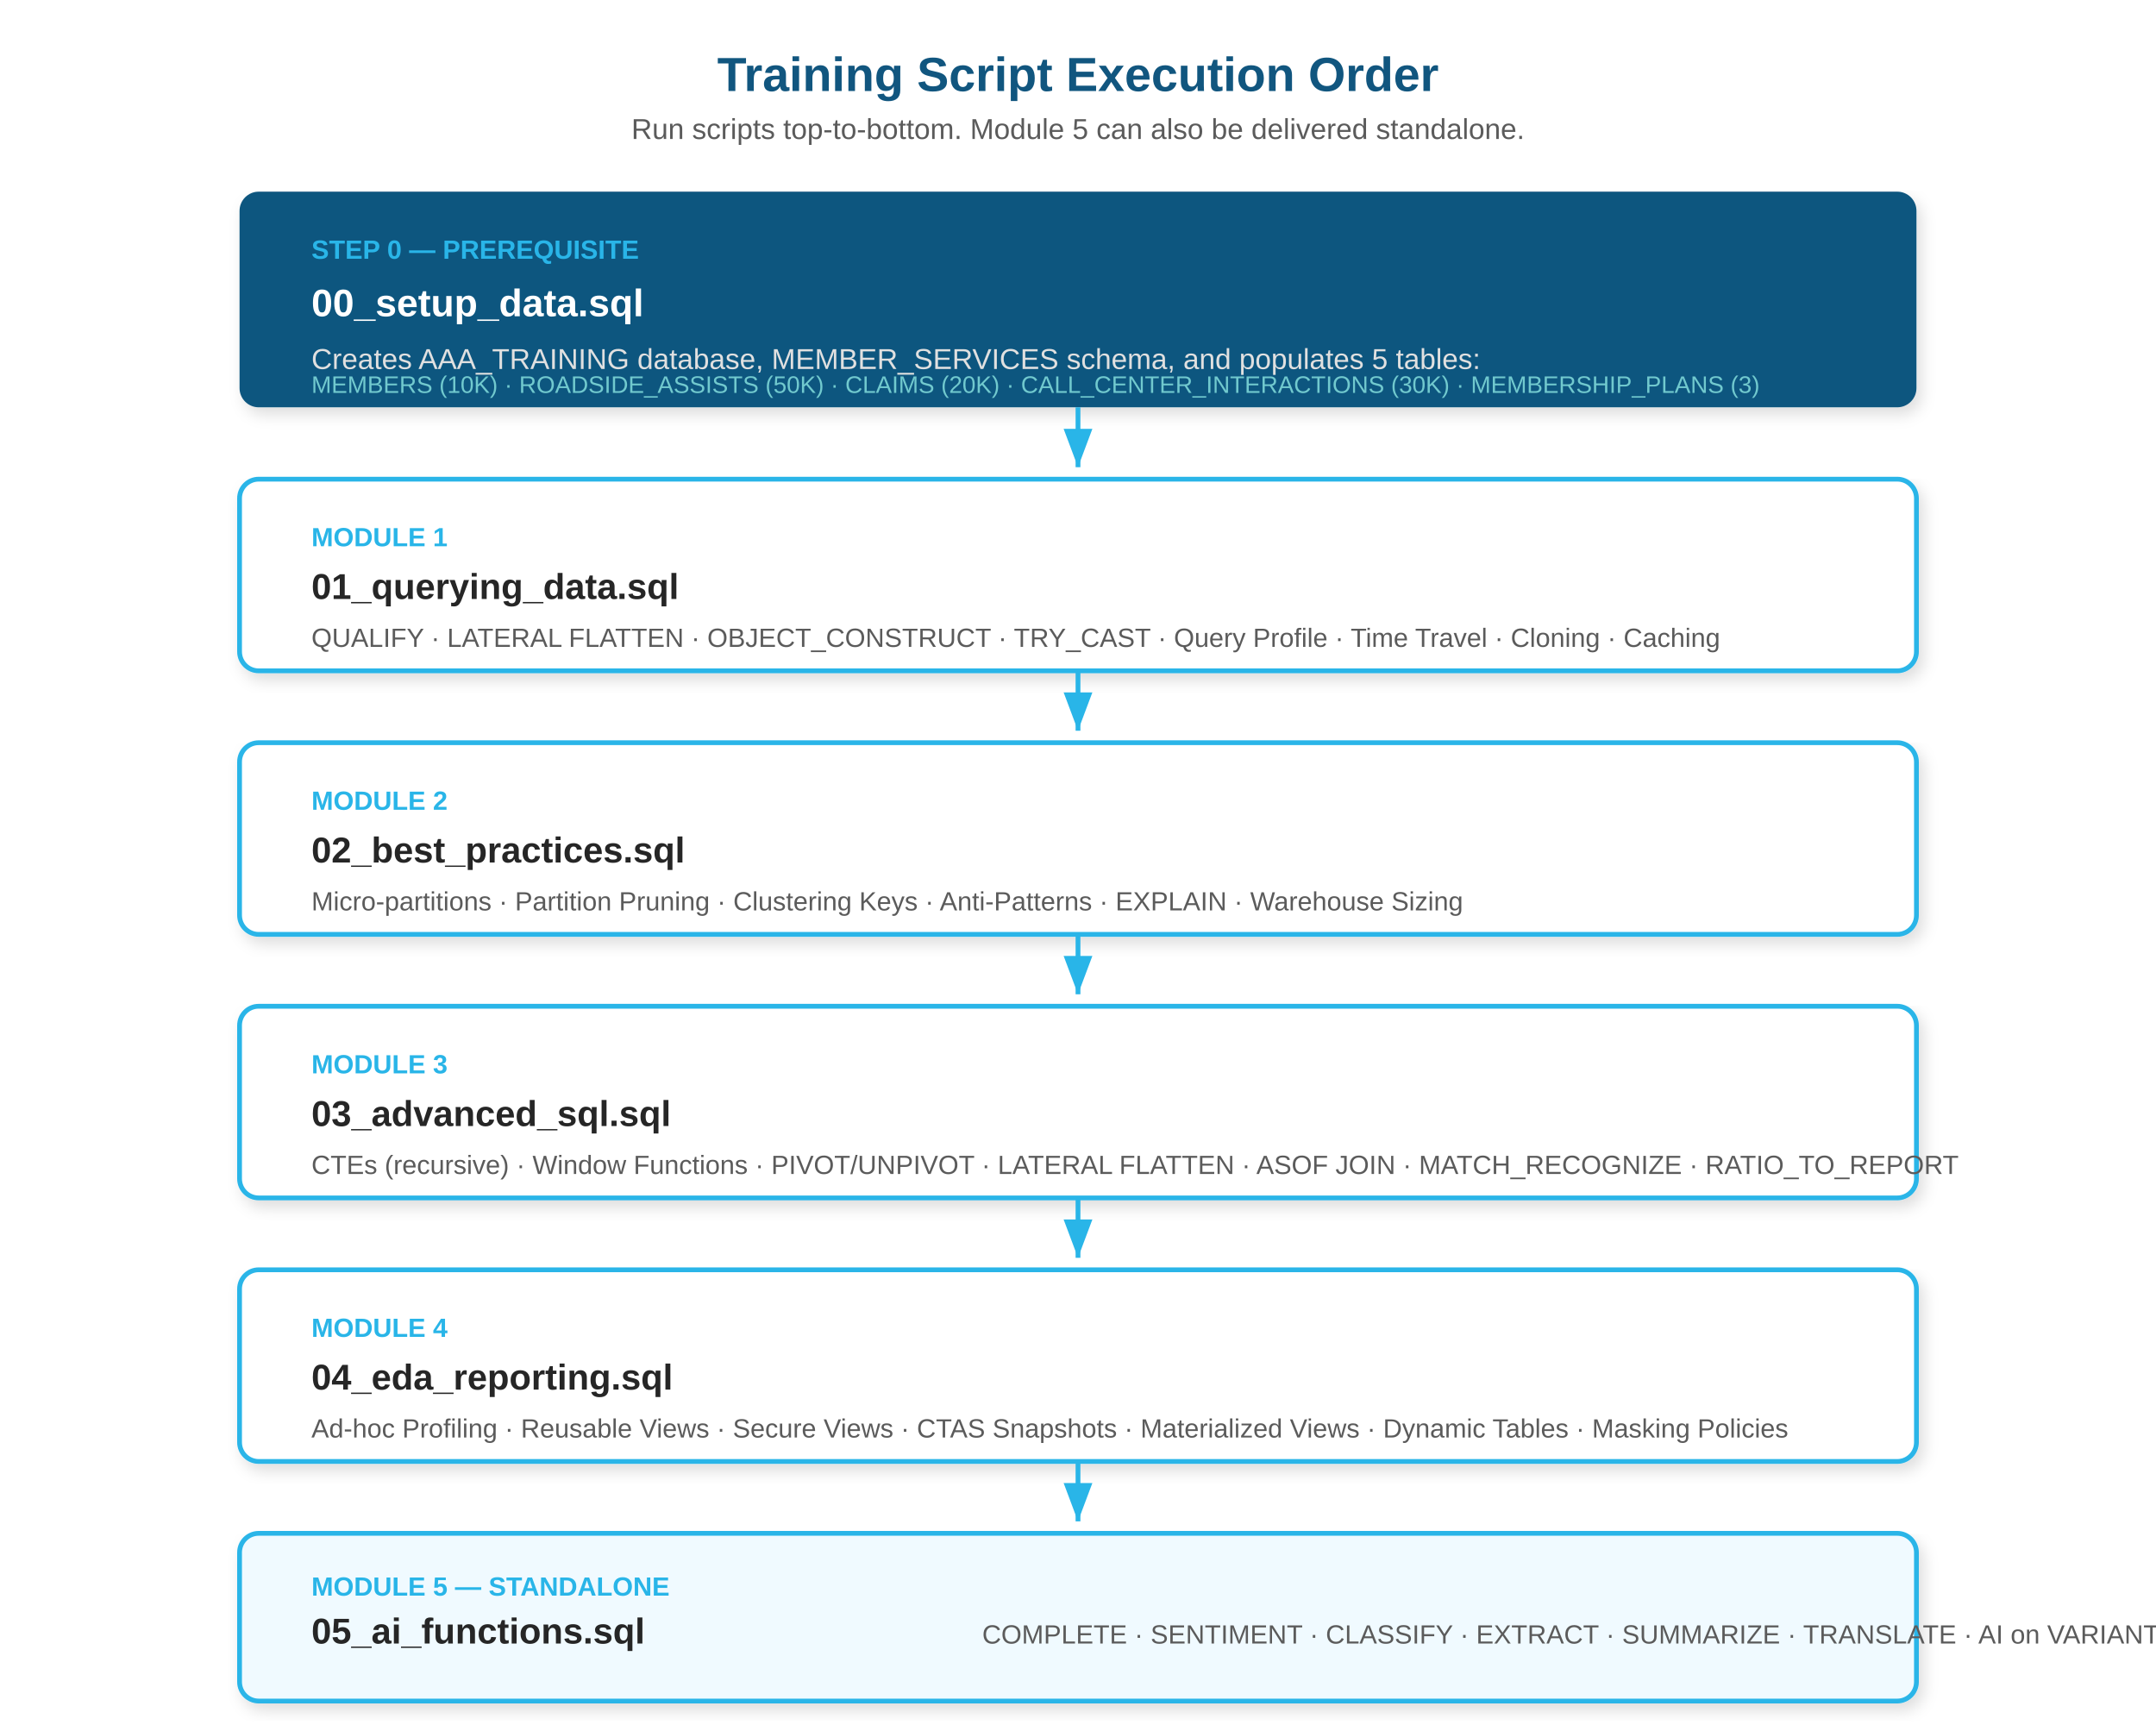
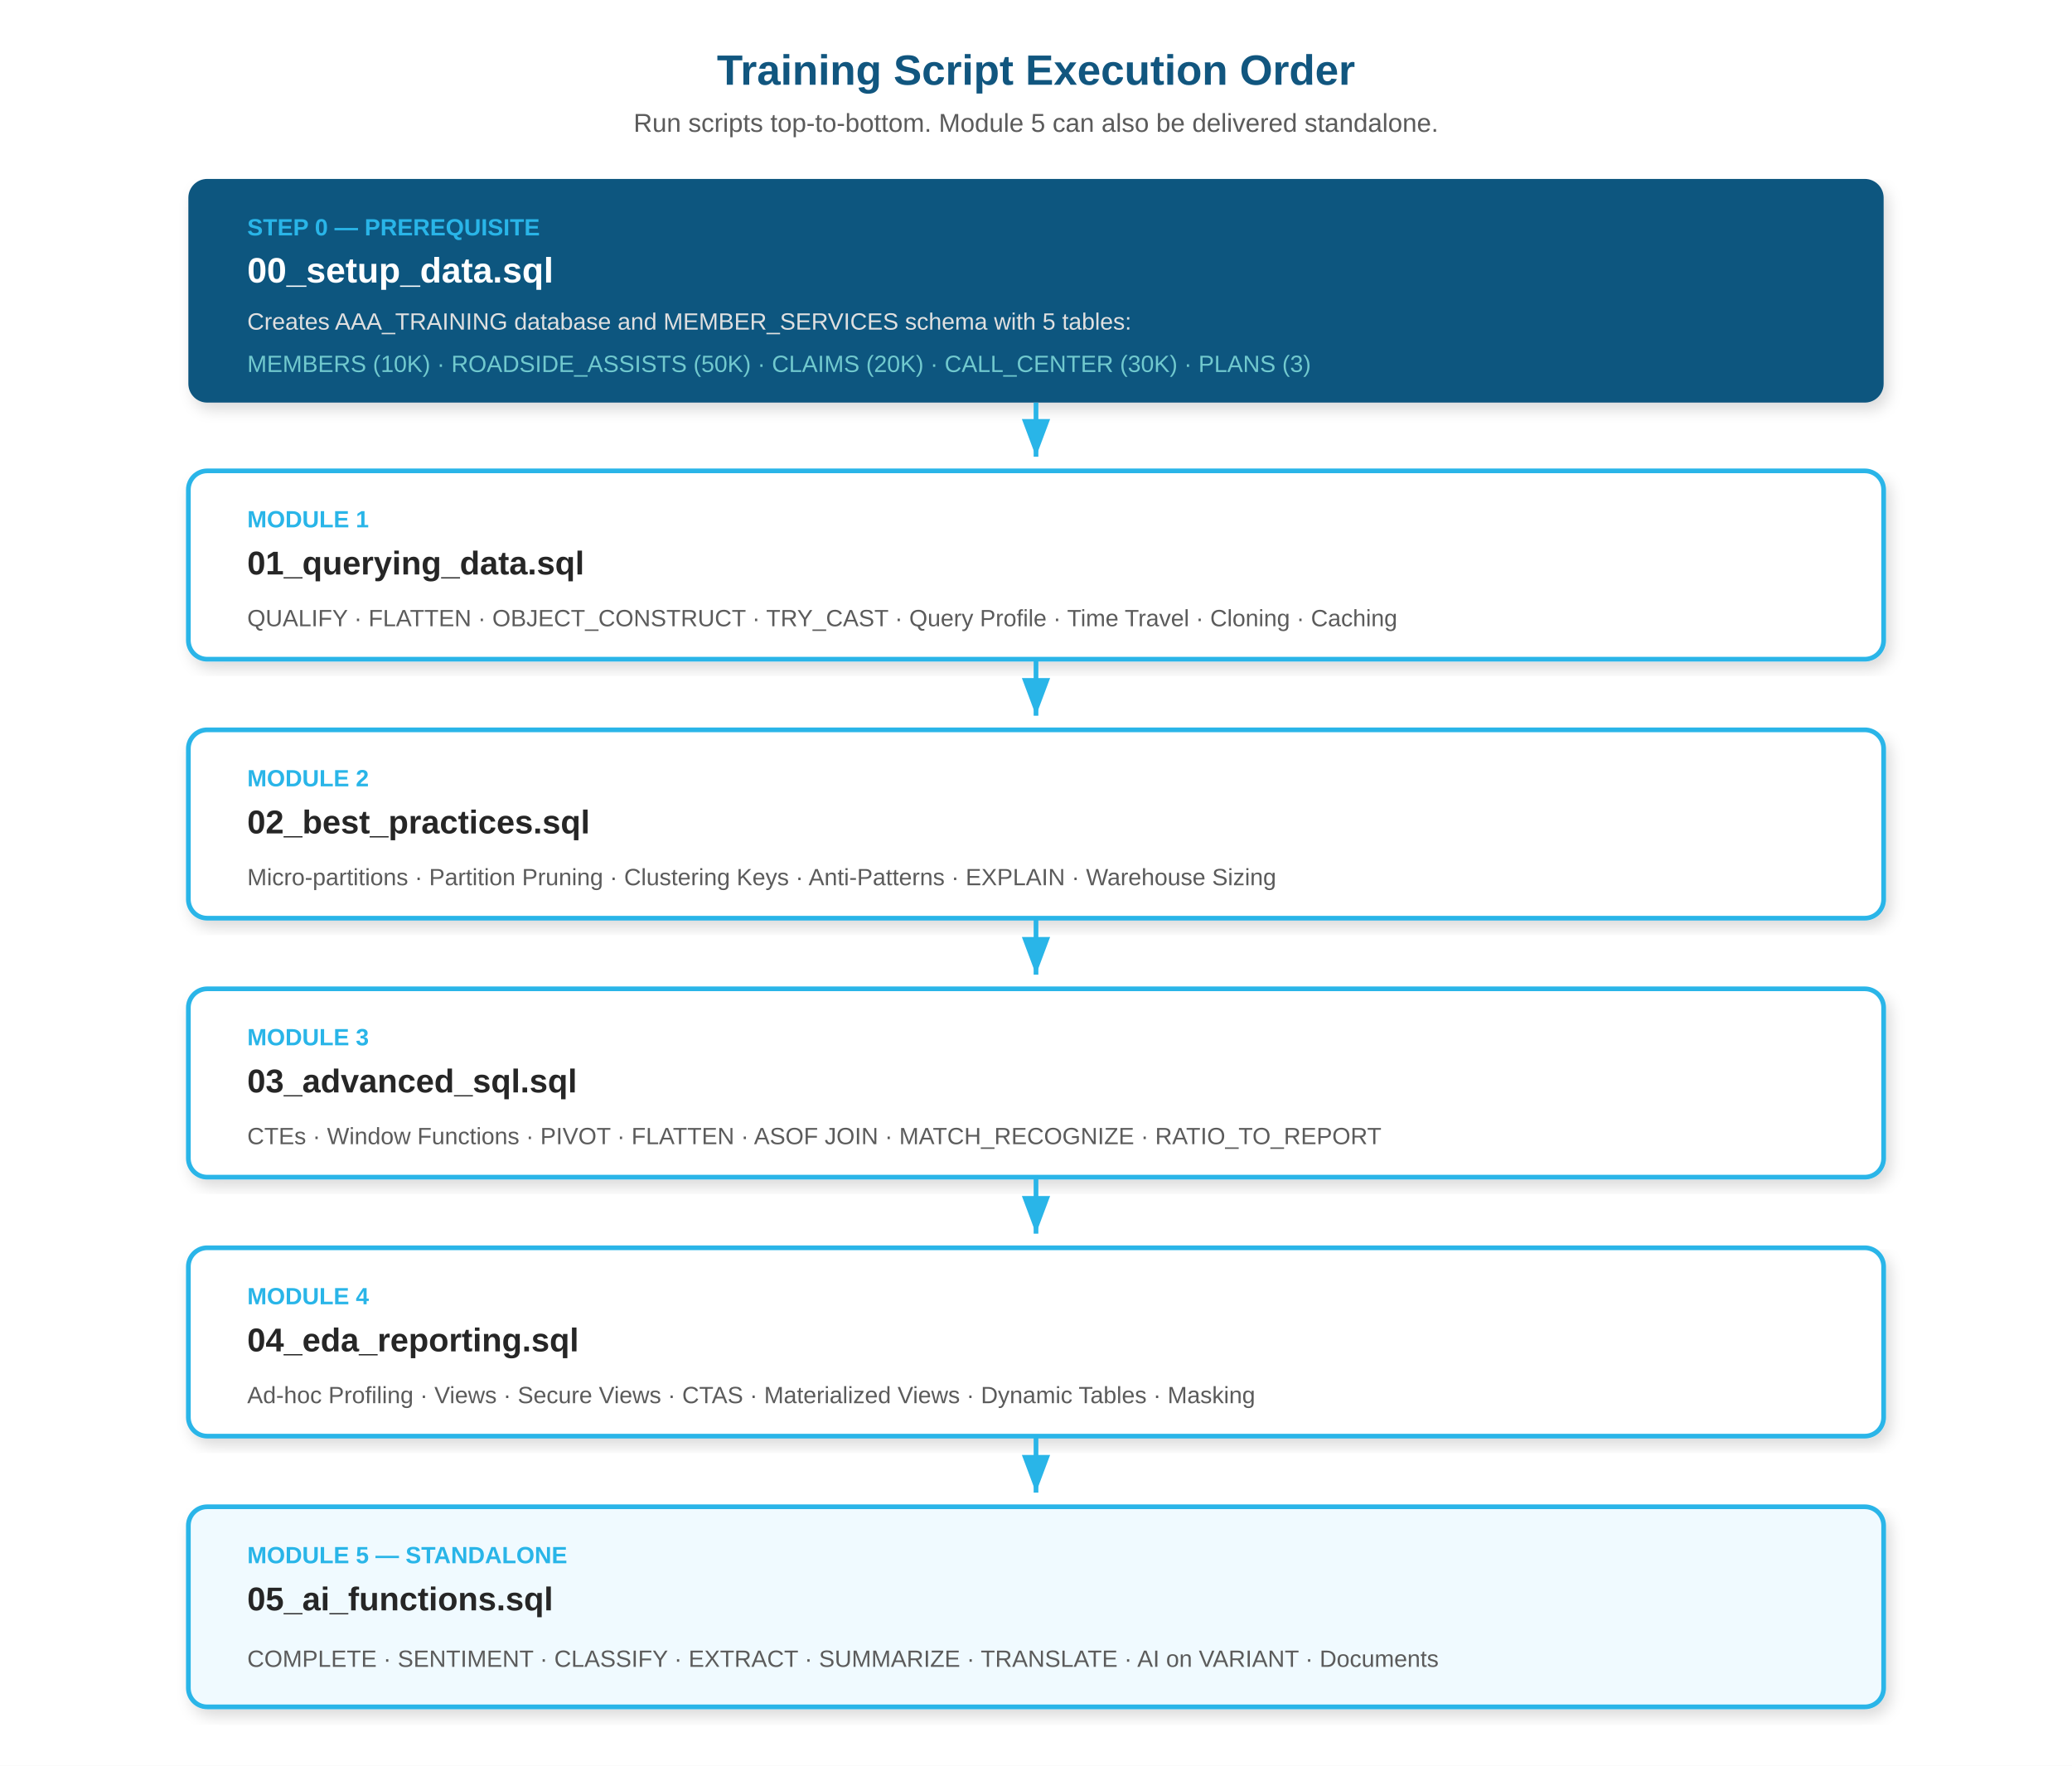
- <svg xmlns="http://www.w3.org/2000/svg" viewBox="0 0 900 720" width="900" height="720">
-   <rect width="900" height="720" fill="#FFFFFF" />
+ <svg xmlns="http://www.w3.org/2000/svg" viewBox="0 0 880 750" width="880" height="750">
+   <rect width="880" height="750" fill="#FFFFFF" />
  <defs>
-     <filter id="shadow" x="-4%" y="-4%" width="108%" height="116%">
-       <feDropShadow dx="2" dy="3" stdDeviation="3" flood-color="#00000022" />
+     <filter id="shadow" x="-3%" y="-3%" width="106%" height="112%">
+       <feDropShadow dx="2" dy="3" stdDeviation="3" flood-color="#00000025" />
    </filter>
-     <marker id="arrowhead" markerWidth="8" markerHeight="6" refX="8" refY="3" orient="auto">
+     <marker id="arrow" markerWidth="8" markerHeight="6" refX="8" refY="3" orient="auto">
      <polygon points="0 0, 8 3, 0 6" fill="#29B5E8" />
    </marker>
  </defs>
-   <text x="450" y="38" text-anchor="middle" font-family="Arial, sans-serif" font-size="20" font-weight="bold" fill="#11567F">Training Script Execution Order</text>
-   <text x="450" y="58" text-anchor="middle" font-family="Arial, sans-serif" font-size="12" fill="#5B5B5B">Run scripts top-to-bottom. Module 5 can also be delivered standalone.</text>
-   <rect x="100" y="80" width="700" height="90" rx="8" fill="#11567F" filter="url(#shadow)" />
-   <text x="130" y="108" font-family="Arial, sans-serif" font-size="11" font-weight="bold" fill="#29B5E8">STEP 0 — PREREQUISITE</text>
-   <text x="130" y="132" font-family="Arial, sans-serif" font-size="16" font-weight="bold" fill="#FFFFFF">00_setup_data.sql</text>
-   <text x="130" y="154" font-family="Arial, sans-serif" font-size="12" fill="#E0E0E0">Creates AAA_TRAINING database, MEMBER_SERVICES schema, and populates 5 tables:</text>
-   <text x="130" y="164" font-family="Arial, sans-serif" font-size="10" fill="#71C9CE">MEMBERS (10K) · ROADSIDE_ASSISTS (50K) · CLAIMS (20K) · CALL_CENTER_INTERACTIONS (30K) · MEMBERSHIP_PLANS (3)</text>
-   <line x1="450" y1="170" x2="450" y2="195" stroke="#29B5E8" stroke-width="2" marker-end="url(#arrowhead)" />
-   <rect x="100" y="200" width="700" height="80" rx="8" fill="#FFFFFF" stroke="#29B5E8" stroke-width="2" filter="url(#shadow)" />
-   <text x="130" y="228" font-family="Arial, sans-serif" font-size="11" font-weight="bold" fill="#29B5E8">MODULE 1</text>
-   <text x="130" y="250" font-family="Arial, sans-serif" font-size="15" font-weight="bold" fill="#262626">01_querying_data.sql</text>
-   <text x="130" y="270" font-family="Arial, sans-serif" font-size="11" fill="#5B5B5B">QUALIFY · LATERAL FLATTEN · OBJECT_CONSTRUCT · TRY_CAST · Query Profile · Time Travel · Cloning · Caching</text>
-   <line x1="450" y1="280" x2="450" y2="305" stroke="#29B5E8" stroke-width="2" marker-end="url(#arrowhead)" />
-   <rect x="100" y="310" width="700" height="80" rx="8" fill="#FFFFFF" stroke="#29B5E8" stroke-width="2" filter="url(#shadow)" />
-   <text x="130" y="338" font-family="Arial, sans-serif" font-size="11" font-weight="bold" fill="#29B5E8">MODULE 2</text>
-   <text x="130" y="360" font-family="Arial, sans-serif" font-size="15" font-weight="bold" fill="#262626">02_best_practices.sql</text>
-   <text x="130" y="380" font-family="Arial, sans-serif" font-size="11" fill="#5B5B5B">Micro-partitions · Partition Pruning · Clustering Keys · Anti-Patterns · EXPLAIN · Warehouse Sizing</text>
-   <line x1="450" y1="390" x2="450" y2="415" stroke="#29B5E8" stroke-width="2" marker-end="url(#arrowhead)" />
-   <rect x="100" y="420" width="700" height="80" rx="8" fill="#FFFFFF" stroke="#29B5E8" stroke-width="2" filter="url(#shadow)" />
-   <text x="130" y="448" font-family="Arial, sans-serif" font-size="11" font-weight="bold" fill="#29B5E8">MODULE 3</text>
-   <text x="130" y="470" font-family="Arial, sans-serif" font-size="15" font-weight="bold" fill="#262626">03_advanced_sql.sql</text>
-   <text x="130" y="490" font-family="Arial, sans-serif" font-size="11" fill="#5B5B5B">CTEs (recursive) · Window Functions · PIVOT/UNPIVOT · LATERAL FLATTEN · ASOF JOIN · MATCH_RECOGNIZE · RATIO_TO_REPORT</text>
-   <line x1="450" y1="500" x2="450" y2="525" stroke="#29B5E8" stroke-width="2" marker-end="url(#arrowhead)" />
-   <rect x="100" y="530" width="700" height="80" rx="8" fill="#FFFFFF" stroke="#29B5E8" stroke-width="2" filter="url(#shadow)" />
-   <text x="130" y="558" font-family="Arial, sans-serif" font-size="11" font-weight="bold" fill="#29B5E8">MODULE 4</text>
-   <text x="130" y="580" font-family="Arial, sans-serif" font-size="15" font-weight="bold" fill="#262626">04_eda_reporting.sql</text>
-   <text x="130" y="600" font-family="Arial, sans-serif" font-size="11" fill="#5B5B5B">Ad-hoc Profiling · Reusable Views · Secure Views · CTAS Snapshots · Materialized Views · Dynamic Tables · Masking Policies</text>
-   <line x1="450" y1="610" x2="450" y2="635" stroke="#29B5E8" stroke-width="2" marker-end="url(#arrowhead)" />
-   <rect x="100" y="640" width="700" height="70" rx="8" fill="#F0FAFF" stroke="#29B5E8" stroke-width="2" filter="url(#shadow)" />
-   <text x="130" y="666" font-family="Arial, sans-serif" font-size="11" font-weight="bold" fill="#29B5E8">MODULE 5 — STANDALONE</text>
-   <text x="130" y="686" font-family="Arial, sans-serif" font-size="15" font-weight="bold" fill="#262626">05_ai_functions.sql</text>
-   <text x="410" y="686" font-family="Arial, sans-serif" font-size="11" fill="#5B5B5B">COMPLETE · SENTIMENT · CLASSIFY · EXTRACT · SUMMARIZE · TRANSLATE · AI on VARIANT · AI on Documents</text>
+   <text x="440" y="36" text-anchor="middle" font-family="Arial, sans-serif" font-size="18" font-weight="bold" fill="#11567F">Training Script Execution Order</text>
+   <text x="440" y="56" text-anchor="middle" font-family="Arial, sans-serif" font-size="11" fill="#5B5B5B">Run scripts top-to-bottom. Module 5 can also be delivered standalone.</text>
+   <rect x="80" y="76" width="720" height="95" rx="8" fill="#11567F" filter="url(#shadow)" />
+   <text x="105" y="100" font-family="Arial, sans-serif" font-size="10" font-weight="bold" fill="#29B5E8">STEP 0 — PREREQUISITE</text>
+   <text x="105" y="120" font-family="Arial, sans-serif" font-size="15" font-weight="bold" fill="#FFFFFF">00_setup_data.sql</text>
+   <text x="105" y="140" font-family="Arial, sans-serif" font-size="10" fill="#E0E0E0">Creates AAA_TRAINING database and MEMBER_SERVICES schema with 5 tables:</text>
+   <text x="105" y="158" font-family="Arial, sans-serif" font-size="10" fill="#71C9CE">MEMBERS (10K) · ROADSIDE_ASSISTS (50K) · CLAIMS (20K) · CALL_CENTER (30K) · PLANS (3)</text>
+   <line x1="440" y1="171" x2="440" y2="194" stroke="#29B5E8" stroke-width="2" marker-end="url(#arrow)" />
+   <rect x="80" y="200" width="720" height="80" rx="8" fill="#FFFFFF" stroke="#29B5E8" stroke-width="2" filter="url(#shadow)" />
+   <text x="105" y="224" font-family="Arial, sans-serif" font-size="10" font-weight="bold" fill="#29B5E8">MODULE 1</text>
+   <text x="105" y="244" font-family="Arial, sans-serif" font-size="14" font-weight="bold" fill="#262626">01_querying_data.sql</text>
+   <text x="105" y="266" font-family="Arial, sans-serif" font-size="10" fill="#5B5B5B">QUALIFY · FLATTEN · OBJECT_CONSTRUCT · TRY_CAST · Query Profile · Time Travel · Cloning · Caching</text>
+   <line x1="440" y1="280" x2="440" y2="304" stroke="#29B5E8" stroke-width="2" marker-end="url(#arrow)" />
+   <rect x="80" y="310" width="720" height="80" rx="8" fill="#FFFFFF" stroke="#29B5E8" stroke-width="2" filter="url(#shadow)" />
+   <text x="105" y="334" font-family="Arial, sans-serif" font-size="10" font-weight="bold" fill="#29B5E8">MODULE 2</text>
+   <text x="105" y="354" font-family="Arial, sans-serif" font-size="14" font-weight="bold" fill="#262626">02_best_practices.sql</text>
+   <text x="105" y="376" font-family="Arial, sans-serif" font-size="10" fill="#5B5B5B">Micro-partitions · Partition Pruning · Clustering Keys · Anti-Patterns · EXPLAIN · Warehouse Sizing</text>
+   <line x1="440" y1="390" x2="440" y2="414" stroke="#29B5E8" stroke-width="2" marker-end="url(#arrow)" />
+   <rect x="80" y="420" width="720" height="80" rx="8" fill="#FFFFFF" stroke="#29B5E8" stroke-width="2" filter="url(#shadow)" />
+   <text x="105" y="444" font-family="Arial, sans-serif" font-size="10" font-weight="bold" fill="#29B5E8">MODULE 3</text>
+   <text x="105" y="464" font-family="Arial, sans-serif" font-size="14" font-weight="bold" fill="#262626">03_advanced_sql.sql</text>
+   <text x="105" y="486" font-family="Arial, sans-serif" font-size="10" fill="#5B5B5B">CTEs · Window Functions · PIVOT · FLATTEN · ASOF JOIN · MATCH_RECOGNIZE · RATIO_TO_REPORT</text>
+   <line x1="440" y1="500" x2="440" y2="524" stroke="#29B5E8" stroke-width="2" marker-end="url(#arrow)" />
+   <rect x="80" y="530" width="720" height="80" rx="8" fill="#FFFFFF" stroke="#29B5E8" stroke-width="2" filter="url(#shadow)" />
+   <text x="105" y="554" font-family="Arial, sans-serif" font-size="10" font-weight="bold" fill="#29B5E8">MODULE 4</text>
+   <text x="105" y="574" font-family="Arial, sans-serif" font-size="14" font-weight="bold" fill="#262626">04_eda_reporting.sql</text>
+   <text x="105" y="596" font-family="Arial, sans-serif" font-size="10" fill="#5B5B5B">Ad-hoc Profiling · Views · Secure Views · CTAS · Materialized Views · Dynamic Tables · Masking</text>
+   <line x1="440" y1="610" x2="440" y2="634" stroke="#29B5E8" stroke-width="2" marker-end="url(#arrow)" />
+   <rect x="80" y="640" width="720" height="85" rx="8" fill="#F0FAFF" stroke="#29B5E8" stroke-width="2" filter="url(#shadow)" />
+   <text x="105" y="664" font-family="Arial, sans-serif" font-size="10" font-weight="bold" fill="#29B5E8">MODULE 5 — STANDALONE</text>
+   <text x="105" y="684" font-family="Arial, sans-serif" font-size="14" font-weight="bold" fill="#262626">05_ai_functions.sql</text>
+   <text x="105" y="708" font-family="Arial, sans-serif" font-size="10" fill="#5B5B5B">COMPLETE · SENTIMENT · CLASSIFY · EXTRACT · SUMMARIZE · TRANSLATE · AI on VARIANT · Documents</text>
</svg>
